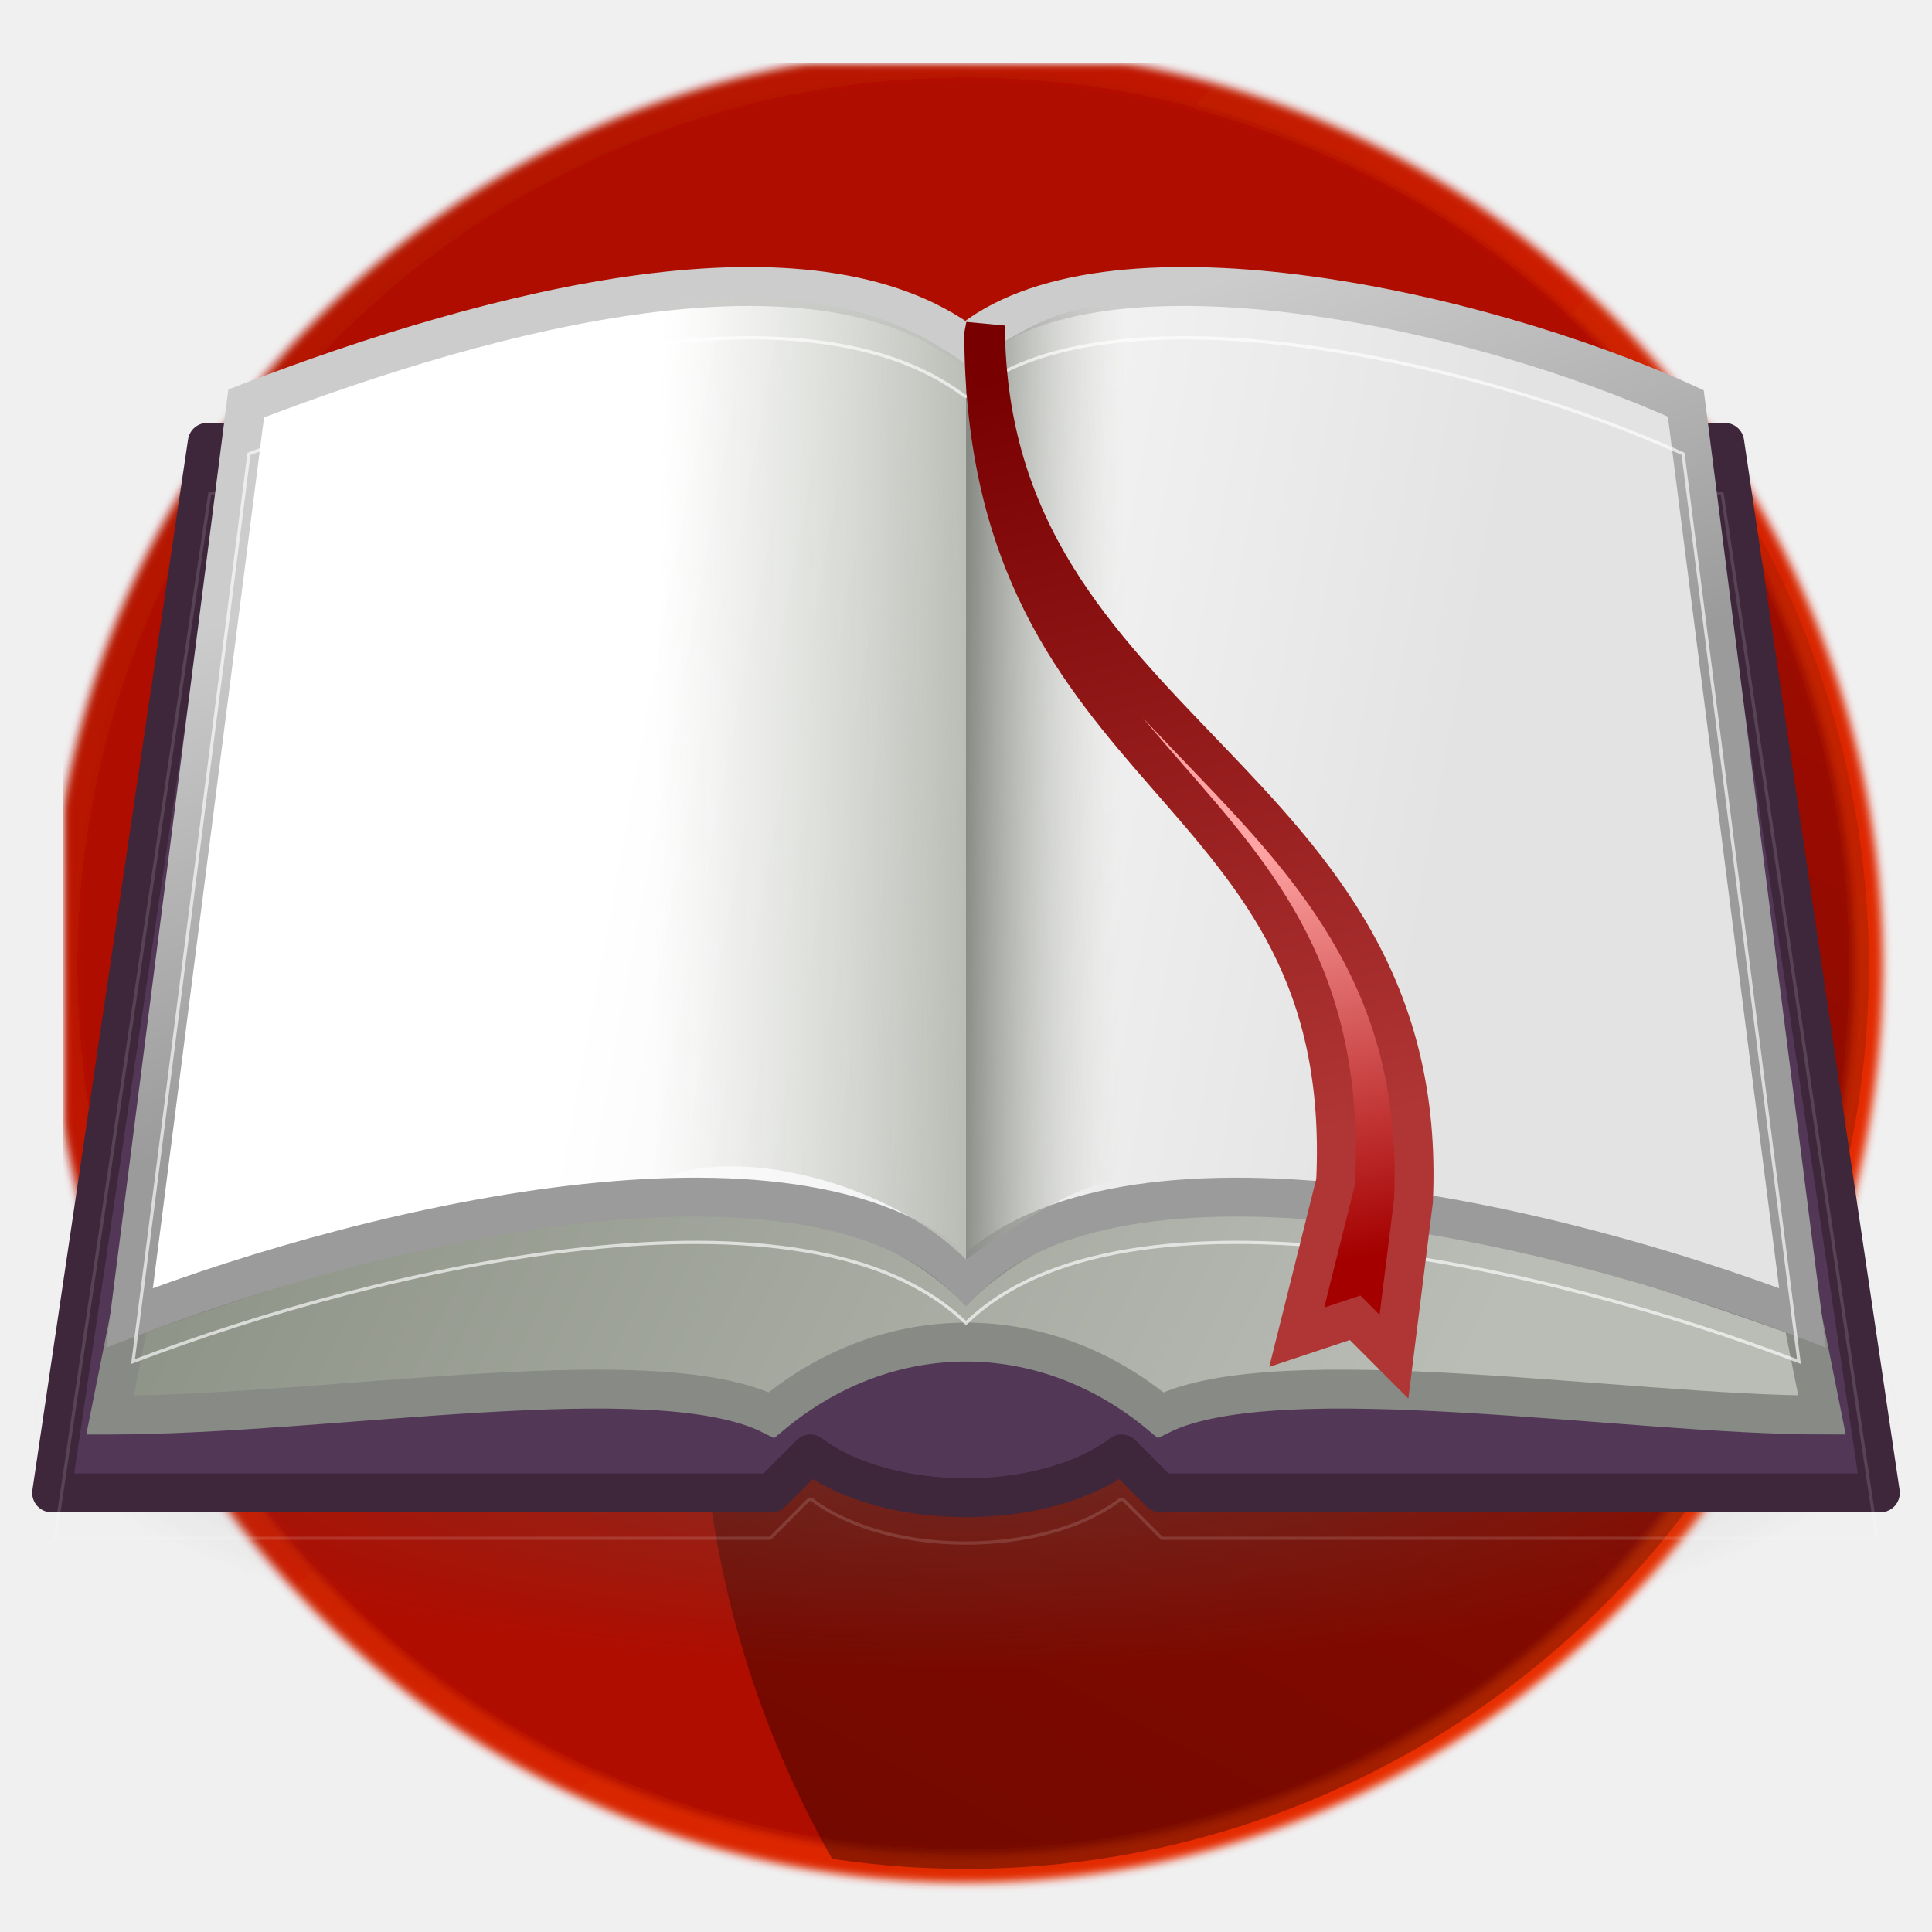
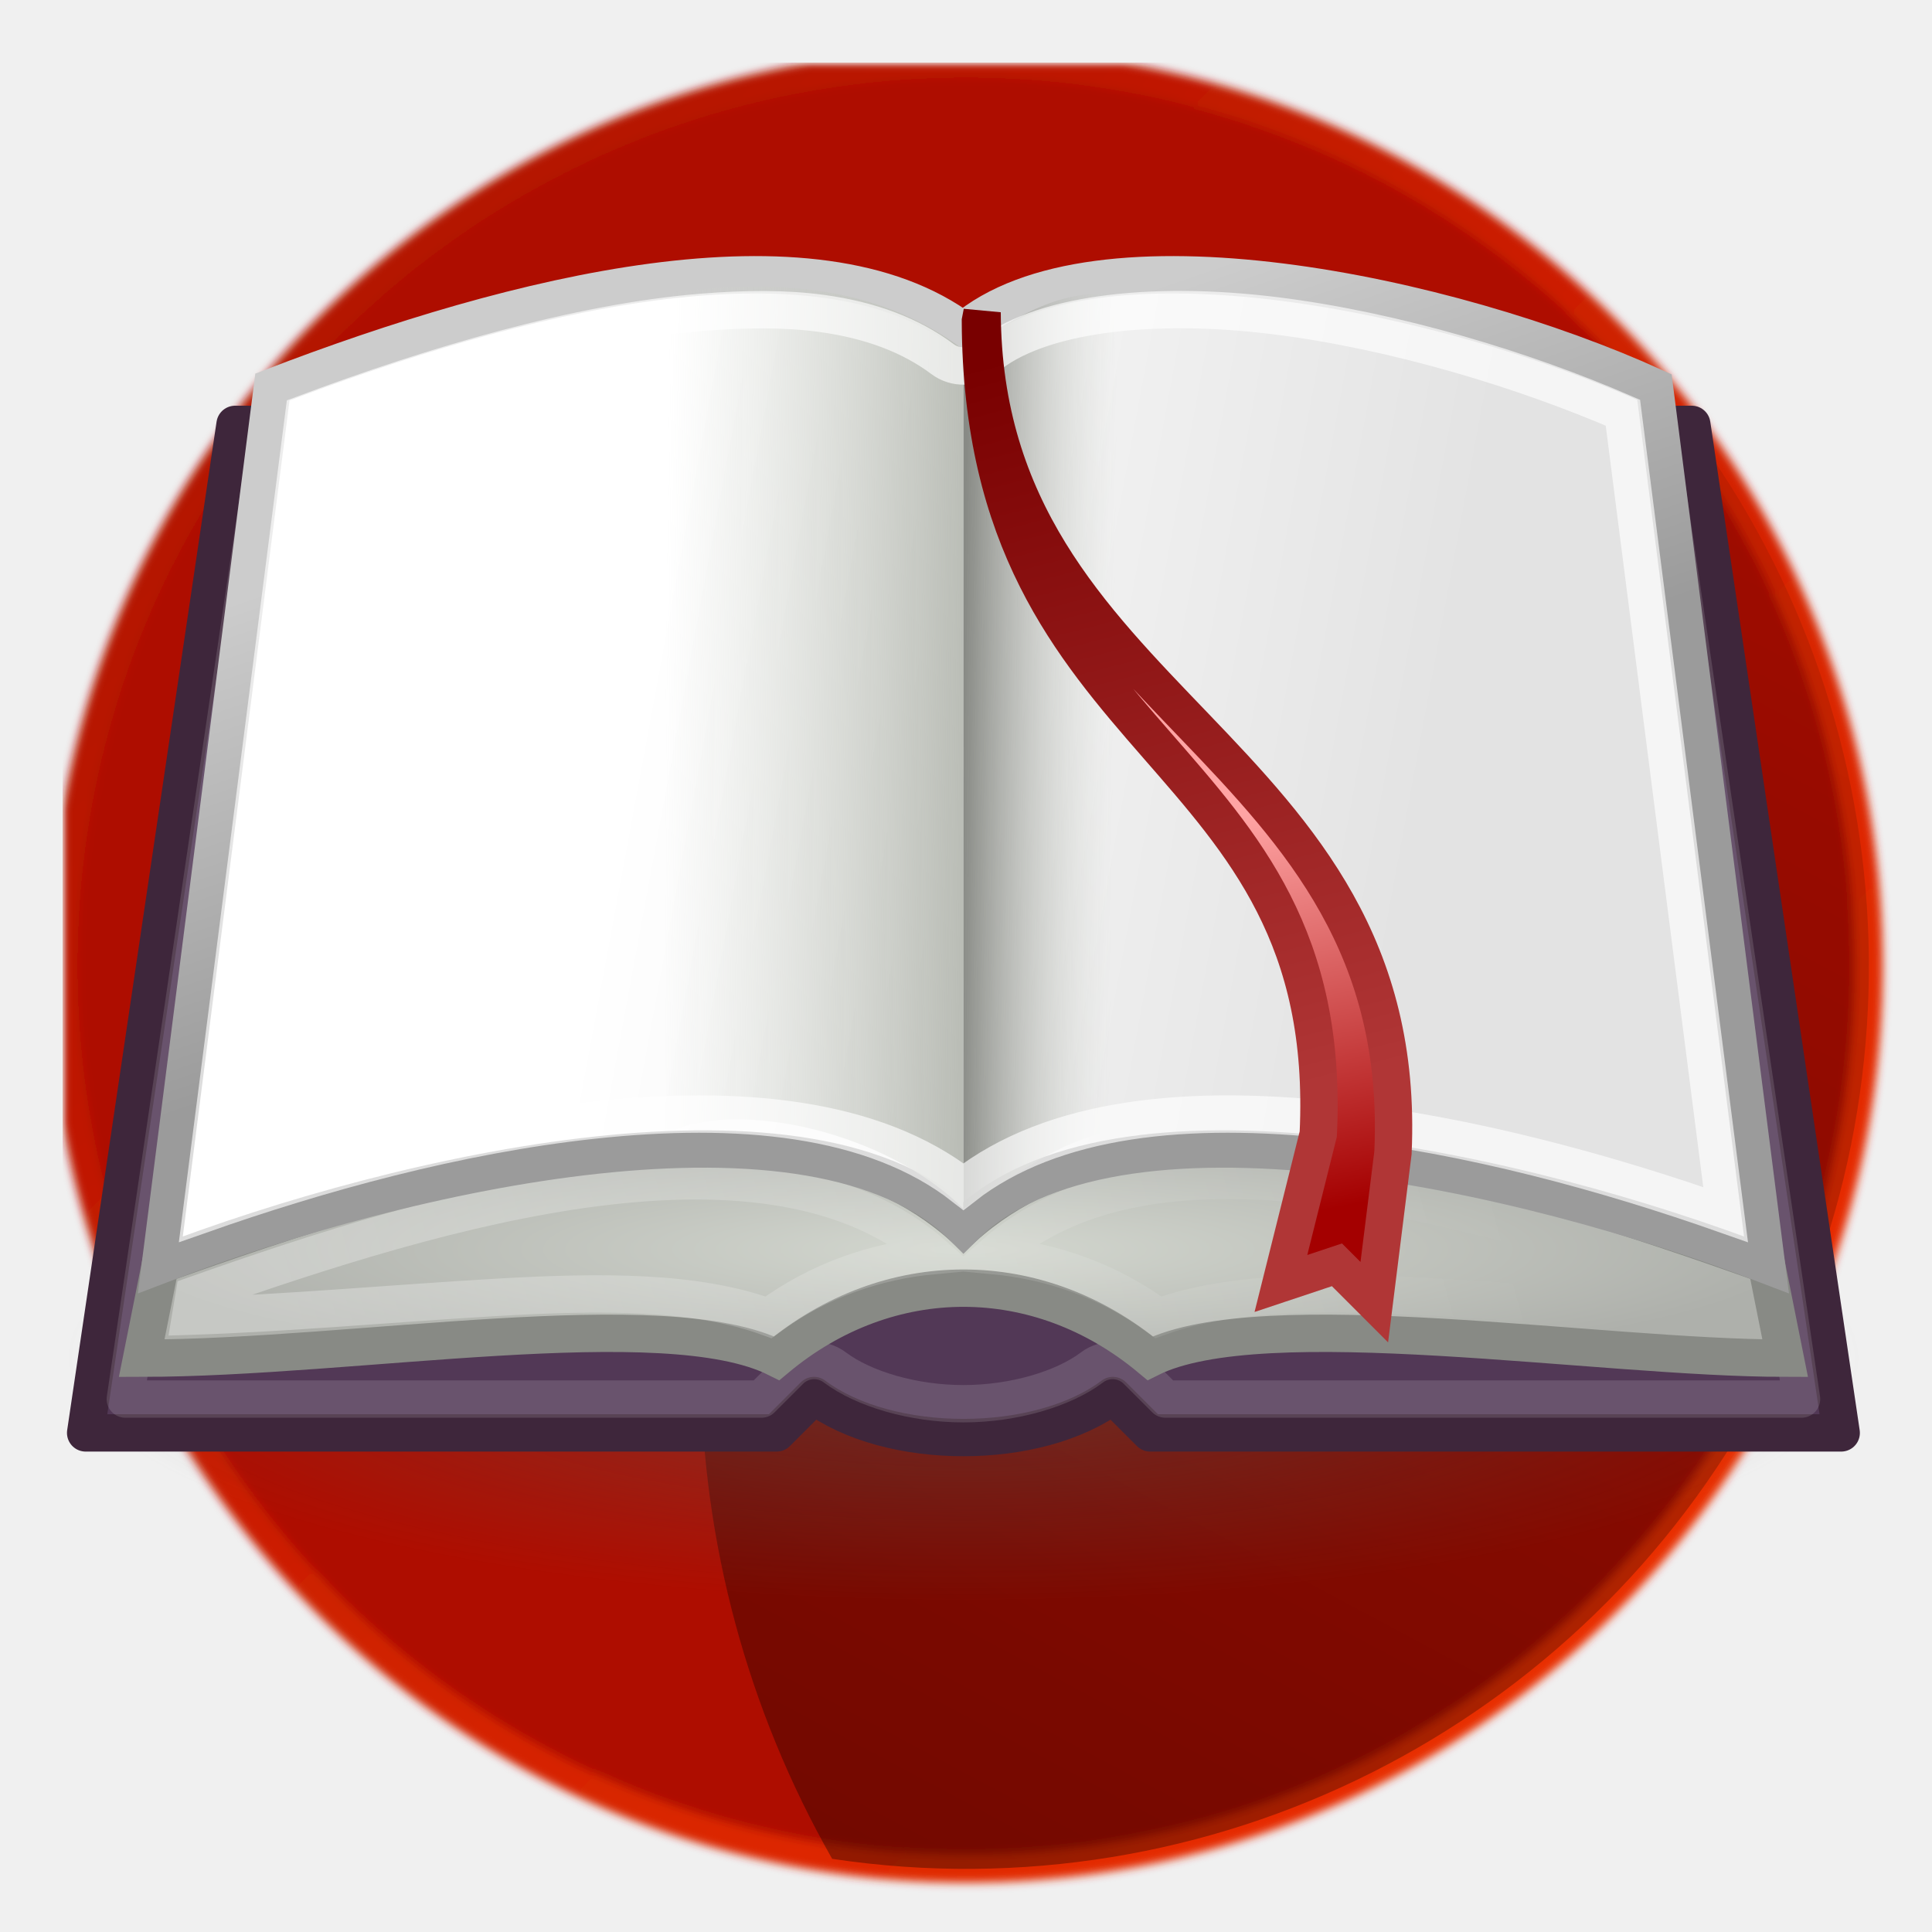
- <svg xmlns="http://www.w3.org/2000/svg" xmlns:xlink="http://www.w3.org/1999/xlink" width="600" height="600" version="1.1">
+ <svg xmlns="http://www.w3.org/2000/svg" xmlns:xlink="http://www.w3.org/1999/xlink" width="600" height="600">
  <defs>
    <symbol id="appLogoUnderlay" viewBox="0 0 600 600">
      <linearGradient id="diagonalAlpha" x1="257" y1="586.84" x2="514.66" y2="105" gradientUnits="userSpaceOnUse">
        <stop style="stop-color:#000000;stop-opacity:0.341;" offset="0" />
        <stop style="stop-color:#000000;stop-opacity:0.078;" offset="1" />
      </linearGradient>
      <linearGradient id="strokeGrad" x1="50" y1="50" x2="550" y2="550" gradientUnits="userSpaceOnUse">
        <stop style="stop-color:#AE1000;stop-opacity:1;" offset="0" />
        <stop style="stop-color:#EE3000;stop-opacity:1;" offset="1" />
      </linearGradient>
      <filter id="f1" x="0" y="0">
        <feGaussianBlur in="SourceGraphic" stdDeviation="1.5" />
      </filter>
      <circle cx="300" cy="300" r="290" filter="url(#f1)" style="fill:#AE1000;stroke:url(#strokeGrad);stroke-width:9;fill-opacity:1" />
      <path style="fill:url(#diagonalAlpha);stroke:none;fill-opacity:1" d="M 257,586.84 A 323,323 0 0 1 514.66,105 A 290,290 0 0 1 257,586.84 Z" id="path3831" />
    </symbol>
+   </defs>
+   <defs>
+     <radialGradient cx="24" cy="36.75" fx="24" fy="36.75" gradientTransform="matrix(1, 0, 0, 0.3, 0, 25.725)" gradientUnits="userSpaceOnUse" id="radialGradient2292" r="22.5" xlink:href="#linearGradient2286" />
+     <linearGradient id="linearGradient2286">
+       <stop id="stop2288" offset="0" style="stop-color: rgb(85, 87, 83);" />
+       <stop id="stop2290" offset="1" style="stop-color: rgb(85, 87, 83); stop-opacity: 0;" />
+     </linearGradient>
+     <radialGradient xlink:href="#linearGradient2284" id="radialGradient4616" cx="24" cy="33.59" fx="24" fy="33.59" r="22.5" gradientTransform="matrix(1,0,0,0.1515625,0,28.49888)" gradientUnits="userSpaceOnUse" />
+     <radialGradient xlink:href="#linearGradient2284" id="radialGradient4621" cx="16" cy="23.462" fx="16" fy="23.462" r="15" gradientTransform="matrix(1,0,0,0.1691969,0,19.49234)" gradientUnits="userSpaceOnUse" />
+     <linearGradient gradientUnits="userSpaceOnUse" id="linearGradient2290" x1="17.424" x2="18.852" xlink:href="#linearGradient2284" y1="36.459" y2="29.07" />
+     <linearGradient id="linearGradient2284">
+       <stop id="stop2286" offset="0" style="stop-color: rgb(211, 215, 207); stop-opacity: 1;" />
+       <stop id="stop48" offset="1" style="stop-color: rgb(174, 176, 171); stop-opacity: 1;" />
+     </linearGradient>
+     <linearGradient gradientUnits="userSpaceOnUse" id="linearGradient2315" x1="6.723" x2="37.805" xlink:href="#linearGradient2309" y1="37.683" y2="29.097" />
+     <linearGradient xlink:href="#linearGradient2309" id="linearGradient2914" gradientUnits="userSpaceOnUse" x1="6.723" y1="37.683" x2="37.805" y2="29.097" />
    <linearGradient id="linearGradient2309">
-       <stop style="stop-color:#ffffff;stop-opacity:1;" offset="0" id="stop2311" />
-       <stop style="stop-color:#ffffff;stop-opacity:0;" offset="1" id="stop2313" />
+       <stop id="stop2311" offset="0" style="stop-color: rgb(255, 255, 255); stop-opacity: 1;" />
+       <stop id="stop2313" offset="1" style="stop-color: rgb(255, 255, 255); stop-opacity: 0;" />
    </linearGradient>
+     <linearGradient gradientUnits="userSpaceOnUse" id="linearGradient2245" x1="15.714" x2="36.482" xlink:href="#linearGradient2184" y1="16.829" y2="20.668" />
+     <linearGradient id="linearGradient2184">
+       <stop id="stop2186" offset="0" style="stop-color: rgb(255, 255, 255); stop-opacity: 1;" />
+       <stop id="stop2188" offset="1" style="stop-color: rgb(227, 227, 227); stop-opacity: 1;" />
+     </linearGradient>
+     <linearGradient gradientUnits="userSpaceOnUse" id="linearGradient2247" x1="19.941" x2="24" xlink:href="#linearGradient2235" y1="10.919" y2="22.751" />
+     <linearGradient id="linearGradient2235">
+       <stop id="stop2237" offset="0" style="stop-color: rgb(204, 204, 204); stop-opacity: 1;" />
+       <stop id="stop2239" offset="1" style="stop-color: rgb(155, 155, 155); stop-opacity: 1;" />
+     </linearGradient>
+     <linearGradient gradientTransform="matrix(-1, 0, 0, 1, 48, 0)" gradientUnits="userSpaceOnUse" id="linearGradient2219" x1="24" x2="32" xlink:href="#linearGradient2221" y1="19.997" y2="19.906" />
+     <linearGradient xlink:href="#linearGradient2221" id="linearGradient2908" gradientUnits="userSpaceOnUse" gradientTransform="matrix(-1, 0, 0, 1, 48, 0)" x1="31.999" y1="19.997" x2="37.306" y2="19.997" />
+     <linearGradient id="linearGradient2221">
+       <stop id="stop2223" offset="0" style="stop-color: rgb(186, 189, 182);" />
+       <stop id="stop2225" offset="1" style="stop-color: rgb(211, 215, 207); stop-opacity: 0;" />
+     </linearGradient>
+     <linearGradient gradientTransform="matrix(-1, 0, 0, 1, 48, 0)" gradientUnits="userSpaceOnUse" id="linearGradient2211" x1="24" x2="19.982" xlink:href="#linearGradient2229" y1="19.506" y2="19.55" />
+     <linearGradient gradientTransform="matrix(-1, 0, 0, 1, 48, 0)" gradientUnits="userSpaceOnUse" id="linearGradient1409" x1="24" x2="19.982" xlink:href="#linearGradient2229" y1="19.506" y2="19.55" />
+     <linearGradient xlink:href="#linearGradient2229" id="linearGradient2910" gradientUnits="userSpaceOnUse" gradientTransform="matrix(-1, 0, 0, 1, 48, 0)" x1="32.001" y1="19.55" x2="28.499" y2="19.55" />
+     <linearGradient id="linearGradient2229">
+       <stop id="stop2231" offset="0" style="stop-color: rgb(136, 138, 133);" />
+       <stop id="stop2233" offset="1" style="stop-color: rgb(211, 215, 207); stop-opacity: 0;" />
+     </linearGradient>
+     <linearGradient gradientUnits="userSpaceOnUse" id="linearGradient2264" x1="32.795" x2="34.795" xlink:href="#linearGradient2258" y1="21.696" y2="32.321" />
+     <linearGradient gradientUnits="userSpaceOnUse" id="linearGradient1411" x1="35.828" x2="30.689" xlink:href="#linearGradient2258" y1="26.13" y2="27.677" />
+     <linearGradient id="linearGradient2258">
+       <stop id="stop2260" offset="0" style="stop-color: rgb(255, 164, 164); stop-opacity: 1;" />
+       <stop id="stop2262" offset="1" style="stop-color: rgb(164, 0, 0);" />
+     </linearGradient>
+     <linearGradient gradientUnits="userSpaceOnUse" id="linearGradient2307" x1="23.955" x2="29.214" xlink:href="#linearGradient2301" y1="10.009" y2="30.277" />
    <linearGradient id="linearGradient2301">
-       <stop style="stop-color:#790000;stop-opacity:1" offset="0" id="stop2303" />
-       <stop style="stop-color:#b03636;stop-opacity:1" offset="1" id="stop2305" />
+       <stop id="stop2303" offset="0" style="stop-color: rgb(121, 0, 0); stop-opacity: 1;" />
+       <stop id="stop2305" offset="1" style="stop-color: rgb(176, 54, 54); stop-opacity: 1;" />
    </linearGradient>
-     <linearGradient id="linearGradient2286">
-       <stop style="stop-color:#555753" offset="0" id="stop2288" />
-       <stop style="stop-color:#555753;stop-opacity:0" offset="1" id="stop2290" />
-     </linearGradient>
-     <linearGradient id="linearGradient2276">
-       <stop style="stop-color:#babdb6;stop-opacity:1;" offset="0" id="stop2278" />
-       <stop style="stop-color:#8f9488;stop-opacity:1" offset="1" id="stop2280" />
-     </linearGradient>
-     <linearGradient id="linearGradient2258">
-       <stop style="stop-color:#ffa4a4;stop-opacity:1" offset="0" id="stop2260" />
-       <stop style="stop-color:#a40000" offset="1" id="stop2262" />
-     </linearGradient>
-     <linearGradient id="linearGradient2235">
-       <stop style="stop-color:#cccccc;stop-opacity:1" offset="0" id="stop2237" />
-       <stop style="stop-color:#9b9b9b;stop-opacity:1" offset="1" id="stop2239" />
-     </linearGradient>
-     <linearGradient id="linearGradient2229">
-       <stop style="stop-color:#888a85" offset="0" id="stop2231" />
-       <stop style="stop-color:#d3d7cf;stop-opacity:0;" offset="1" id="stop2233" />
-     </linearGradient>
-     <linearGradient id="linearGradient2221">
-       <stop id="stop2223" offset="0" style="stop-color:#babdb6" />
-       <stop id="stop2225" offset="1" style="stop-color:#d3d7cf;stop-opacity:0;" />
-     </linearGradient>
-     <linearGradient id="linearGradient2184">
-       <stop style="stop-color:#ffffff;stop-opacity:1;" offset="0" id="stop2186" />
-       <stop style="stop-color:#e3e3e3;stop-opacity:1" offset="1" id="stop2188" />
-     </linearGradient>
-     <linearGradient xlink:href="#linearGradient2229" id="linearGradient2211" x1="24" y1="19.506" x2="19.982" y2="19.55" gradientUnits="userSpaceOnUse" gradientTransform="matrix(-12.08333,0,0,12.08333,589.9998,-491.5832)" />
-     <linearGradient xlink:href="#linearGradient2221" id="linearGradient2219" x1="24" y1="19.997" x2="32" y2="19.906" gradientUnits="userSpaceOnUse" gradientTransform="matrix(-12.08333,0,0,12.08333,589.9998,-491.5832)" />
-     <linearGradient xlink:href="#linearGradient2184" id="linearGradient2245" gradientUnits="userSpaceOnUse" x1="15.714" y1="16.829" x2="36.482" y2="20.668" gradientTransform="matrix(12.08333,0,0,12.08333,10.00001,-491.5832)" />
-     <linearGradient xlink:href="#linearGradient2235" id="linearGradient2247" gradientUnits="userSpaceOnUse" x1="19.941" y1="10.919" x2="24" y2="22.751" gradientTransform="matrix(12.08333,0,0,12.08333,10.00001,-491.5832)" />
-     <linearGradient xlink:href="#linearGradient2258" id="linearGradient2264" x1="32.795" y1="21.696" x2="34.795" y2="32.321" gradientUnits="userSpaceOnUse" gradientTransform="matrix(12.08333,0,0,12.08333,10.00001,-491.5832)" />
-     <linearGradient xlink:href="#linearGradient2276" id="linearGradient2282" x1="37.536" y1="34.196" x2="9.929" y2="20.089" gradientUnits="userSpaceOnUse" gradientTransform="matrix(12.08333,0,0,12.08333,10.00001,-491.5832)" />
-     <radialGradient xlink:href="#linearGradient2286" id="radialGradient2292" cx="24" cy="36.75" fx="24" fy="36.75" r="22.5" gradientTransform="matrix(1,0,0,0.3,0,25.725)" gradientUnits="userSpaceOnUse" />
-     <linearGradient xlink:href="#linearGradient2301" id="linearGradient2307" x1="23.955" y1="10.009" x2="29.214" y2="30.277" gradientUnits="userSpaceOnUse" gradientTransform="matrix(12.08333,0,0,12.08333,10.00001,-491.5832)" />
-     <linearGradient xlink:href="#linearGradient2309" id="linearGradient2315" x1="6.723" y1="37.683" x2="37.805" y2="29.097" gradientUnits="userSpaceOnUse" />
+     <symbol id="book-small" viewBox="-0.5 1 50 50">
+       <path d="M 46.5,36.75 C 46.5,40.478 36.426,43.5 24,43.5 11.574,43.5 1.5,40.478 1.5,36.75 1.5,33.022 11.574,30 24,30 c 12.426,0 22.5,3.022 22.5,6.75 z" id="path2284" style="opacity:0.502;color:#000000;fill:url(#radialGradient2292) #000000;fill-opacity:1;fill-rule:nonzero;stroke:none;stroke-width:1;marker:none;visibility:visible;display:block;overflow:visible" transform="matrix(1.06667,0,0,0.962963,-1.6,1.11111)" />
+       <path d="m 4.5,11.5 39,0 4,27 -18.5,0 -1,-1 c -2,1.5 -6,1.5 -8,0 l -1,1 -18.5,0 4,-27 z" id="rect1304" style="color:#000000;fill:#523856;fill-opacity:1;fill-rule:nonzero;stroke:#3e263b;stroke-width:1;stroke-linecap:round;stroke-linejoin:round;stroke-miterlimit:4;stroke-opacity:1;stroke-dasharray:none;stroke-dashoffset:17.85;marker:none;visibility:visible;display:block;overflow:visible" />
+       <path d="m 5.281,12.406 -3.719,25.188 17.031,0 0.75,-0.75 A 0.918,0.918 0 0 1 20.562,36.75 c 0.765,0.574 2.091,0.969 3.438,0.969 1.347,0 2.673,-0.395 3.438,-0.969 a 0.918,0.918 0 0 1 1.219,0.094 l 0.75,0.75 17.031,0 -3.719,-25.188 -37.438,0 z" id="path2274" style="opacity:0.133;color:#000000;fill:none;stroke:#ffffff;stroke-width:1;stroke-linecap:round;stroke-linejoin:round;stroke-miterlimit:4;stroke-opacity:1;stroke-dasharray:none;stroke-dashoffset:17.85;marker:none;visibility:visible;display:block;overflow:visible" xlink:href="#rect1304" />
+       <path d="m 2,36.5 c 5.667,0 14,-1.5 17,0 3,-2.5 7,-2.5 10,0 3,-1.5 12,0 17,0 L 45.5,34 C 38.5,31.5 29,28.5 24,33 19,28.5 9.5,31.5 2.5,34 L 2,36.5 z" id="path2180" style="fill:url(#radialGradient4616);fill-opacity:1;fill-rule:evenodd;stroke:#888a85;stroke-width:1;stroke-linecap:butt;stroke-linejoin:miter;stroke-miterlimit:4;stroke-opacity:1;stroke-dasharray:none" />
+       <path d="m 14.125,31.938 c -3.537,0.456 -7.358,1.686 -10.719,2.875 L 3.312,35.375 c 2.522,-0.08 5.366,-0.337 8.125,-0.5 2.894,-0.171 5.409,-0.176 7.344,0.531 1.352,-0.996 2.88,-1.512 4.438,-1.656 -2.165,-1.909 -5.398,-2.289 -9.094,-1.812 z m 14.562,0 c -1.528,0.277 -2.832,0.866 -3.906,1.812 1.557,0.144 3.086,0.66 4.438,1.656 1.979,-0.722 4.616,-0.703 7.594,-0.531 2.817,0.163 5.574,0.388 7.875,0.469 L 44.594,34.812 c -3.361,-1.189 -7.182,-2.419 -10.719,-2.875 -1.863,-0.24 -3.635,-0.282 -5.188,0 z" id="path2266" style="opacity:0.302;fill:none;stroke:url(#linearGradient2315) #000000;stroke-width:1;stroke-linecap:butt;stroke-linejoin:miter;stroke-miterlimit:4;stroke-opacity:1;stroke-dasharray:none" xlink:href="#path2180" />
+       <path d="M 2.5,34 C 9,31.5 20,29 24,33 c 4,-4 15,-1.5 21.5,1 l -3,-23.5 C 37,8 27.5,6 24,9 20,6 12,8 5.5,10.5 L 2.5,34 z" id="path2182" style="fill:url(#linearGradient2245) #000000;fill-opacity:1;fill-rule:evenodd;stroke:url(#linearGradient2247) #000000;stroke-width:1;stroke-linecap:butt;stroke-linejoin:miter;stroke-miterlimit:4;stroke-opacity:1;stroke-dasharray:none" />
+       <path d="M 24,9.5 C 22,8 19.5,7.5 16,8 l 0,22.5 c 2,-1 6,0 8,2 l 0,-23 z" id="rect2192" style="color:#000000;fill:url(#linearGradient2219) #000000;fill-opacity:1;fill-rule:nonzero;stroke:none;stroke-width:1;marker:none;visibility:visible;display:block;overflow:visible" />
+       <path d="M 24,9.5 C 25.221,8.804 26.328,7.907 28,8 l 1,22.5 c -1.5,-0.5 -3.5,1 -5,2 l 0,-23 z" id="path2195" style="color:#000000;fill:url(#linearGradient2211) #000000;fill-opacity:1;fill-rule:nonzero;stroke:none;stroke-width:1;marker:none;visibility:visible;display:block;overflow:visible" />
+       <path d="M 17,8.5 C 13.687,8.771 9.831,9.91 6.344,11.219 l -2.75,21.438 c 3.122,-1.1 6.853,-2.138 10.5,-2.531 3.849,-0.415 7.492,-0.105 9.906,1.781 2.414,-1.887 6.057,-2.196 9.906,-1.781 3.647,0.393 7.378,1.431 10.5,2.531 l -2.75,-21.469 C 39.042,10.054 35.59,8.996 32.375,8.594 28.988,8.17 25.951,8.555 24.594,9.719 A 0.929,0.929 0 0 1 23.438,9.75 C 22.597,9.119 21.523,8.711 20.219,8.531 19.242,8.396 18.156,8.405 17,8.5 z" id="path2243" style="opacity:0.651;fill:none;stroke:#ffffff;stroke-width:1;stroke-linecap:butt;stroke-linejoin:miter;stroke-miterlimit:4;stroke-opacity:1;stroke-dasharray:none" xlink:href="#path2182" />
+       <path d="M 24.455,8.732 C 24.5,20.5 34,20 33.5,30.5 l -1,4 1.5,-0.5 1,1 0.5,-4 C 36,20 24.545,19.089 24.5,8.5 l -0.045,0.232 z" id="path2227" style="fill:url(#linearGradient2264) #000000;fill-opacity:1;fill-rule:evenodd;stroke:url(#linearGradient2307) #000000;stroke-width:1;stroke-linecap:square;stroke-linejoin:miter;stroke-miterlimit:4;stroke-opacity:1;stroke-dasharray:none" />
+     </symbol>
  </defs>
  <use xlink:href="#appLogoUnderlay" x="10" y="10" width="580" height="580" />
-   <g id="layer1" transform="translate(0,490)">
-     <path style="opacity:0.502;color:#000000;fill:url(#radialGradient2292);fill-opacity:1;fill-rule:nonzero;stroke:none;stroke-width:1;marker:none;visibility:visible;display:block;overflow:visible" id="path2284" d="m 46.5,36.75 a 22.5,6.75 0 1 1 -45,0 22.5,6.75 0 1 1 45,0 z" transform="matrix(12.88889,0,0,11.6358,-9.333334,-478.1573)" />
-     <path style="color:#000000;fill:#523856;fill-opacity:1;fill-rule:nonzero;stroke:#3e263b;stroke-width:12.083;stroke-linecap:round;stroke-linejoin:round;stroke-miterlimit:4;stroke-opacity:1;stroke-dasharray:none;stroke-dashoffset:17.85;marker:none;visibility:visible;display:block;overflow:visible" d="m 64.375,-352.625 471.25,0 48.333,326.25 -223.542,0 -12.083,-12.083 c -24.167,18.125 -72.5,18.125 -96.667,0 l -12.083,12.083 -223.542,0 48.333,-326.25 z" id="rect1304" />
-     <path xlink:href="#rect1304" style="opacity:0.133;color:#000000;fill:none;stroke:#ffffff;stroke-width:1;stroke-linecap:round;stroke-linejoin:round;stroke-miterlimit:4;stroke-opacity:1;stroke-dasharray:none;stroke-dashoffset:17.85;marker:none;visibility:visible;display:block;overflow:visible" id="path2274" d="m 65.156,-336.719 -48.062,324.438 222.094,0 L 251,-24.125 a 0.918,0.918 0 0 1 1.219,-0.094 c 11.848,8.886 29.804,13.438 47.781,13.438 17.977,0 35.933,-4.551 47.781,-13.438 A 0.918,0.918 0 0 1 349,-24.125 l 11.812,11.844 222.094,0 -48.062,-324.438 -469.688,0 z" />
-     <path style="fill:url(#linearGradient2282);fill-opacity:1;fill-rule:evenodd;stroke:#888a85;stroke-width:12.083;stroke-linecap:butt;stroke-linejoin:miter;stroke-miterlimit:4;stroke-opacity:1;stroke-dasharray:none" d="m 34.167,-50.542 c 68.472,0 169.167,-18.125 205.417,0 36.25,-30.208 84.583,-30.208 120.833,0 36.25,-18.125 145,0 205.417,0 l -6.042,-30.208 C 475.208,-110.958 360.417,-147.208 300,-92.833 239.583,-147.208 124.792,-110.958 40.208,-80.75 l -6.042,30.208 z" id="path2180" />
-     <path xlink:href="#path2180" style="opacity:0.302;fill:none;stroke:url(#linearGradient2315);stroke-width:1;stroke-linecap:butt;stroke-linejoin:miter;stroke-miterlimit:4;stroke-opacity:1;stroke-dasharray:none" id="path2266" d="m 213.562,-104.812 c -55.359,0 -119.693,21.051 -172.438,39.875 l -5.688,28.312 c 33.927,-0.105 75.618,-4.509 113.469,-6.75 37.9,-2.244 71.768,-2.349 90.5,6.656 36.389,-29.967 84.798,-29.967 121.188,0 18.799,-9.022 54.63,-8.9 93.531,-6.656 38.802,2.238 80.416,6.635 110.438,6.75 l -5.688,-28.312 c -42.159,-15.047 -91.715,-31.532 -138.188,-37.531 -46.671,-6.025 -90.095,-1.48 -119.969,25.406 a 1.058,1.058 0 0 1 -1.438,0 c -22.405,-20.165 -52.391,-27.75 -85.719,-27.75 z" />
-     <path style="fill:url(#linearGradient2245);fill-opacity:1;fill-rule:evenodd;stroke:url(#linearGradient2247);stroke-width:12.083;stroke-linecap:butt;stroke-linejoin:miter;stroke-miterlimit:4;stroke-opacity:1;stroke-dasharray:none" d="m 40.208,-80.75 c 78.542,-30.208 211.458,-60.417 259.792,-12.083 48.333,-48.333 181.25,-18.125 259.792,12.083 l -36.25,-283.958 c -66.458,-30.208 -181.25,-54.375 -223.542,-18.125 -48.333,-36.25 -145,-12.083 -223.542,18.125 L 40.208,-80.75 z" id="path2182" />
-     <path style="color:#000000;fill:url(#linearGradient2219);fill-opacity:1;fill-rule:nonzero;stroke:none;stroke-width:1;marker:none;visibility:visible;display:block;overflow:visible" d="m 300,-376.792 c -24.167,-18.125 -54.375,-24.167 -96.667,-18.125 l 0,271.875 c 24.167,-12.083 72.5,0 96.667,24.167 l 0,-277.917 z" id="rect2192" />
-     <path style="color:#000000;fill:url(#linearGradient2211);fill-opacity:1;fill-rule:nonzero;stroke:none;stroke-width:1;marker:none;visibility:visible;display:block;overflow:visible" d="m 300,-376.792 c 14.757,-8.411 28.127,-19.25 48.333,-18.125 l 12.083,271.875 c -18.125,-6.042 -42.292,12.083 -60.417,24.167 l 0,-277.917 z" id="path2195" />
-     <path xlink:href="#path2182" style="opacity:0.651;fill:none;stroke:#ffffff;stroke-width:1;stroke-linecap:butt;stroke-linejoin:miter;stroke-miterlimit:4;stroke-opacity:1;stroke-dasharray:none" id="path2243" d="m 228.781,-385.062 c -46.663,0.878 -102.55,17.25 -151.469,36.031 l -36,281.875 c 39.189,-14.952 91.404,-29.792 140.031,-35.031 48.786,-5.257 93.976,-0.897 118.656,23.094 24.68,-23.991 69.871,-28.35 118.656,-23.094 48.627,5.24 100.842,20.08 140.031,35.031 l -36,-281.906 c -33.09,-14.979 -78.107,-28.47 -120.094,-33.719 -42.176,-5.272 -81.247,-2.132 -102,15.656 a 0.929,0.929 0 0 1 -1.156,0.031 c -17.887,-13.416 -42.564,-18.497 -70.656,-17.969 z" />
-     <path style="fill:url(#linearGradient2264);fill-opacity:1;fill-rule:evenodd;stroke:url(#linearGradient2307);stroke-width:12.083;stroke-linecap:square;stroke-linejoin:miter;stroke-miterlimit:4;stroke-opacity:1;stroke-dasharray:none" d="m 305.502,-386.07 c 0.539,142.195 115.331,136.153 109.289,263.028 l -12.083,48.333 18.125,-6.042 12.083,12.083 6.042,-48.333 c 6.042,-132.917 -132.377,-143.921 -132.917,-271.875 l -0.539,2.805 z" id="path2227" />
-   </g>
+   <use xlink:href="#book-small" x="15" y="10" width="580" height="580" />
</svg>
